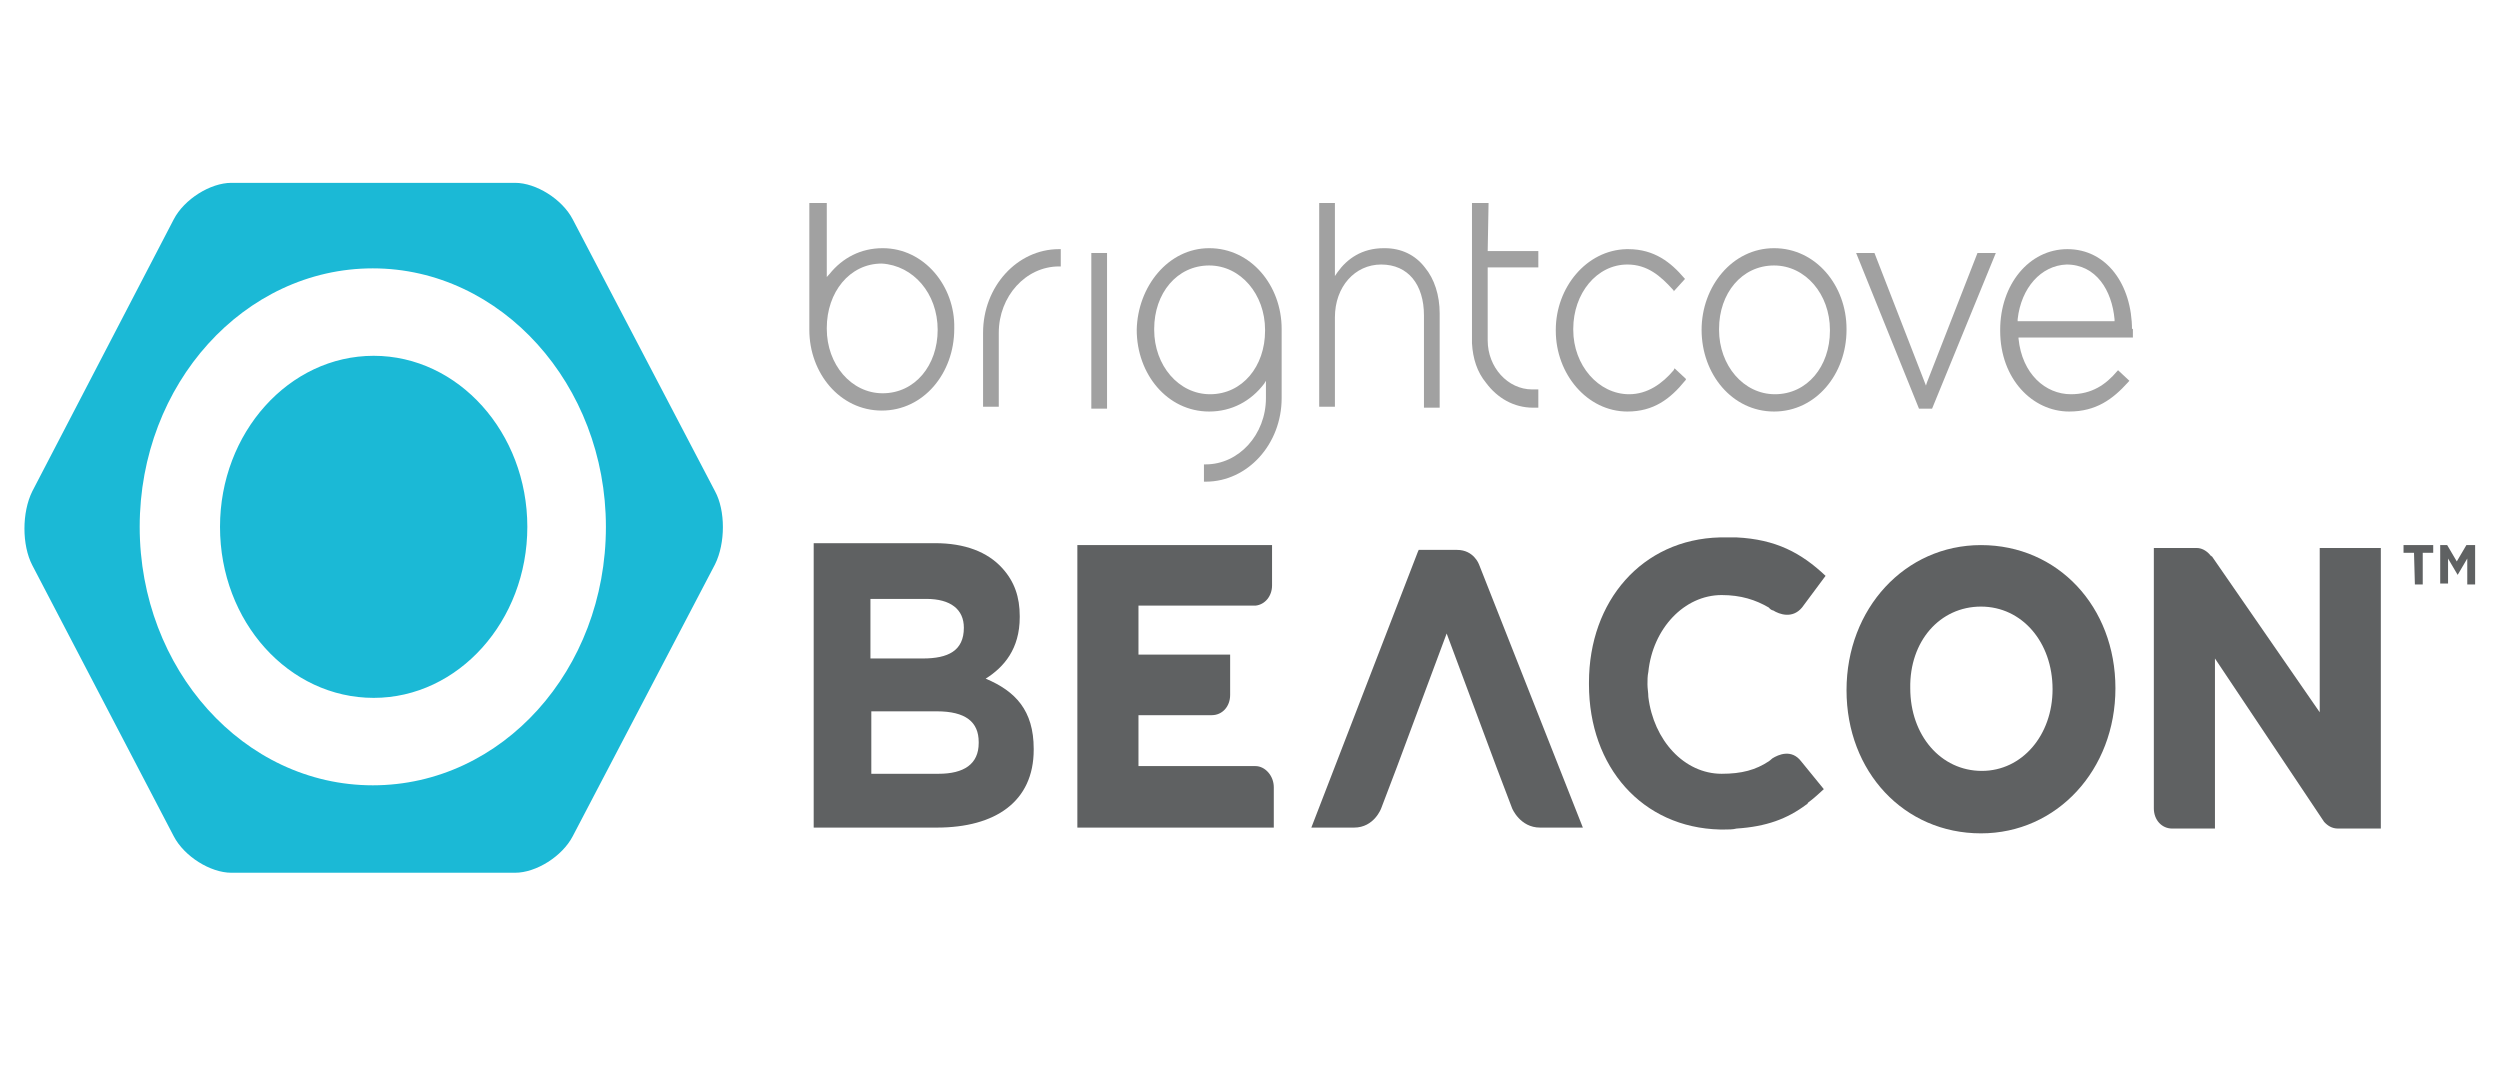
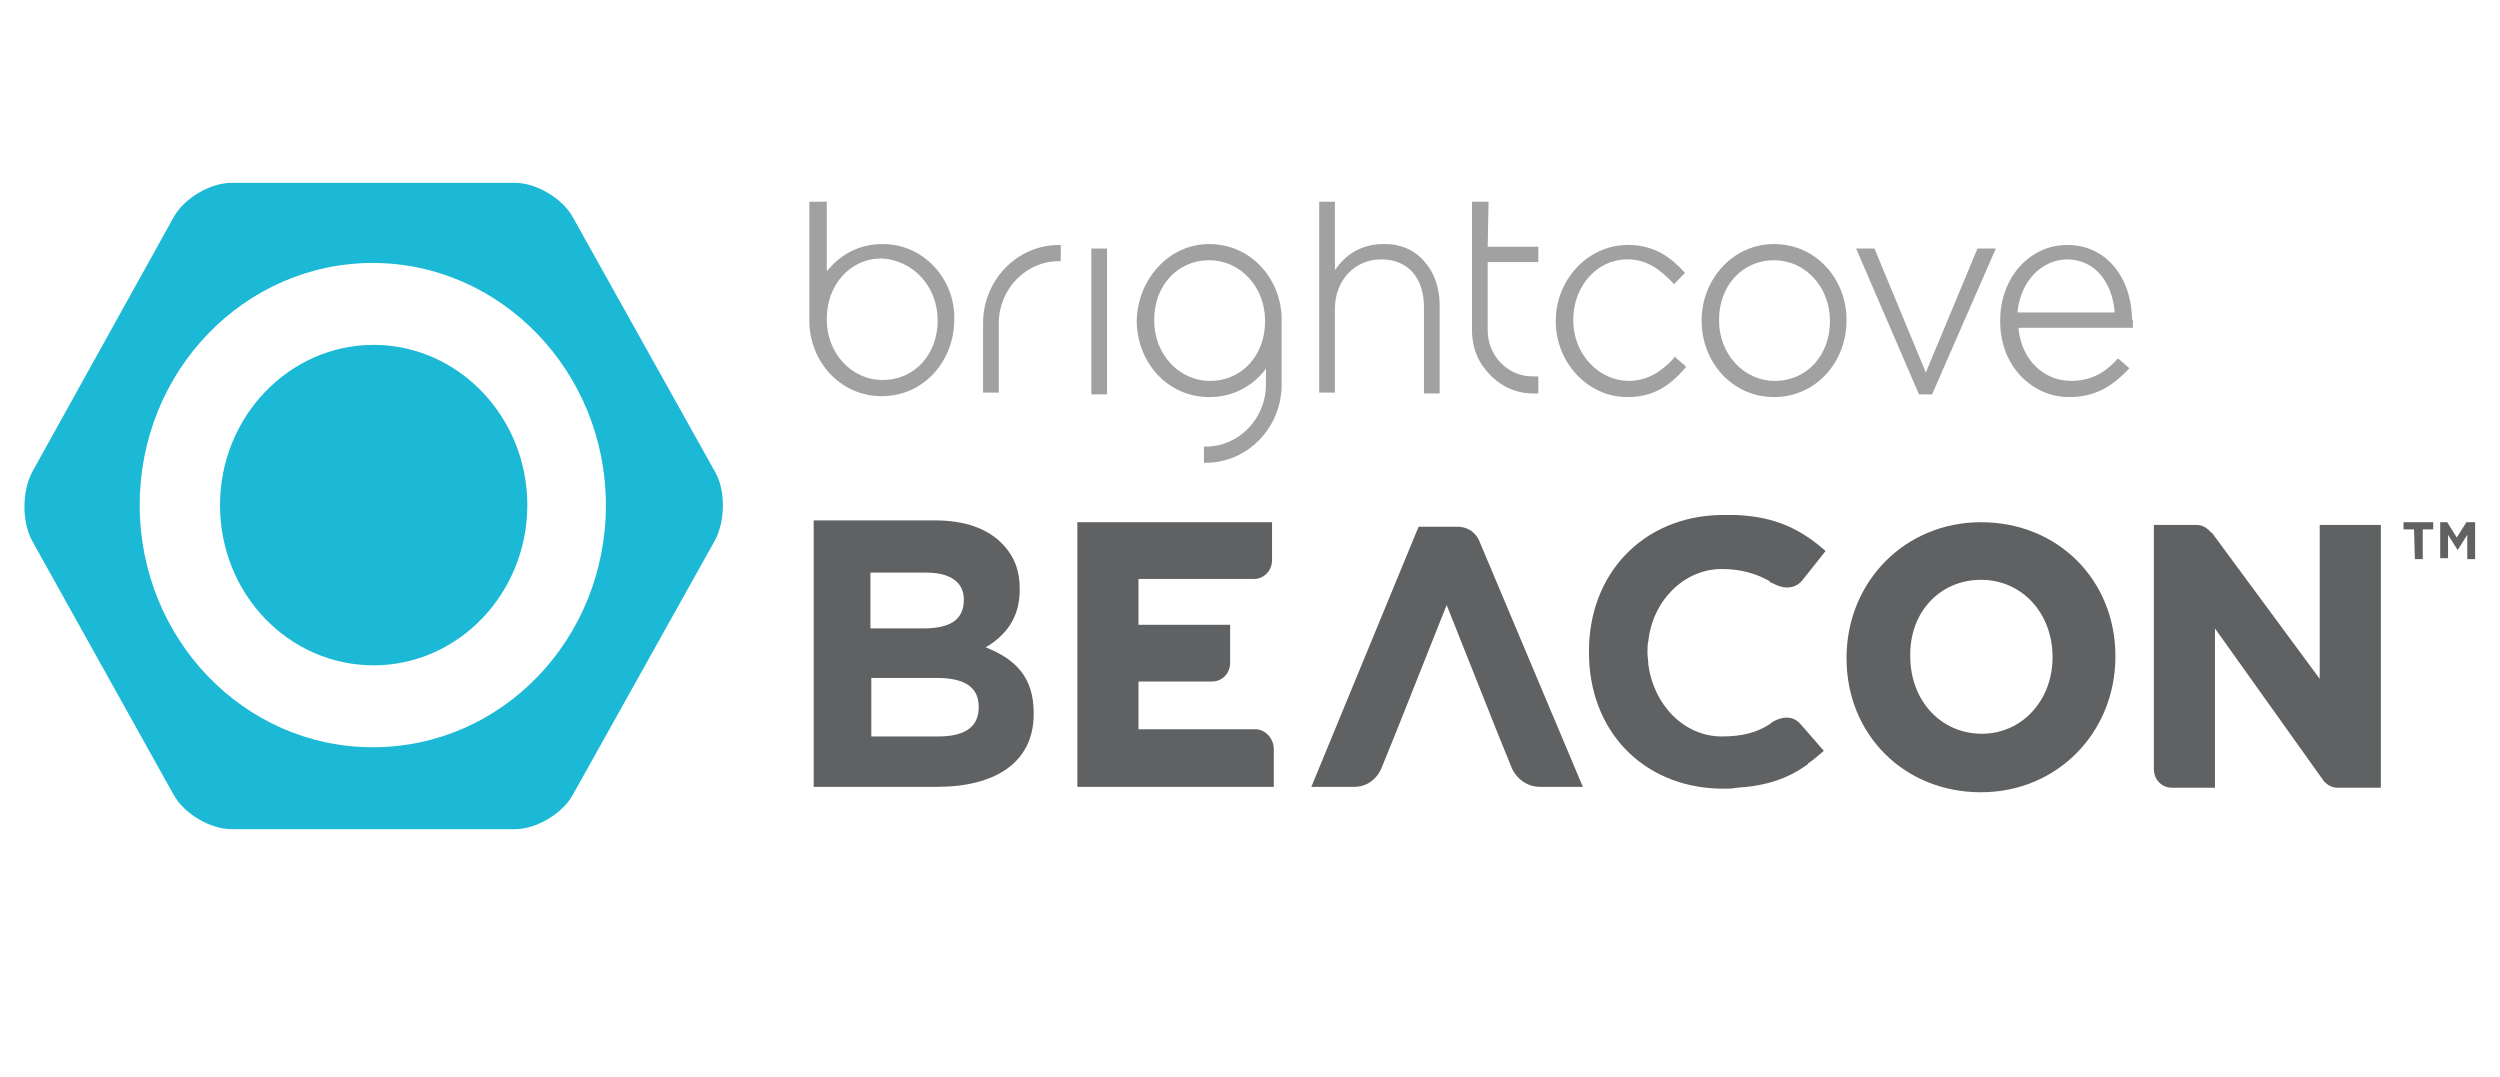
<svg xmlns="http://www.w3.org/2000/svg" version="1.1" id="Layer_1" x="0px" y="0px" viewBox="0 0 325 140" style="enable-background:new 0 0 325 140;">
  <style type="text/css">
	.st0{fill:#5F6162;}
	.st1{fill:#1BB9D6;}
	.st2{fill:#A1A1A1;}
</style>
-   <g style="" transform="matrix(1.134977, 0, 0, 1.249135, -22.01834, -18.82586)">
+   <g style="" transform="matrix(1.134977, 0, 0, 1.170224, -22.01834, -16.13499)">
    <path class="st0" d="M163.2,94.8L163.2,94.8h-13.4v-5.3h8.4c1.2,0,2.1-0.9,2.1-2.1v-4.2h-10.5v-5.1h13c0.1,0,0.3,0,0.4,0 c1.1-0.1,1.9-1,1.9-2.1v-4.2h-22.3v29.4h22.5v-4.2C165.3,95.8,164.3,94.8,163.2,94.8z" />
    <path class="st0" d="M188.8,73.8c0,0-0.6-1.5-2.5-1.5H185l0,0h-3.1l-0.1,0.2l-12.2,28.7h4.9c2.3,0,3.1-2,3.1-2l1.8-4.3l2.5-6.1 l3.2-7.8l3.2,7.8l2.5,6.1l1.8,4.3c0,0,0.9,2,3.2,2h4.9L188.8,73.8z" />
    <g>
      <path class="st0" d="M295.9,72.6h-1.2v-0.8h3.4v0.8h-1.2v3.3H296L295.9,72.6L295.9,72.6z" />
      <path class="st0" d="M298.7,71.8h1l1.1,1.7l1.1-1.7h1v4.1H302v-2.7l-1.1,1.7l0,0l-1.1-1.7v2.6h-0.9v-4H298.7z" />
    </g>
    <path class="st1" d="M79.8,69.9c0,9.8-7.9,17.8-17.6,17.8s-17.6-7.9-17.6-17.8c0-9.8,7.9-17.8,17.6-17.8S79.8,60.1,79.8,69.9z M101.3,73.8L85,102.1c-1.2,2.1-4.2,3.8-6.6,3.8H45.9c-2.4,0-5.4-1.7-6.6-3.8L23.1,73.9c-1.2-2.1-1.2-5.5,0-7.7l16.2-28.3 c1.2-2.1,4.2-3.8,6.6-3.8h32.5c2.4,0,5.4,1.7,6.6,3.8l16.3,28.3C102.5,68.2,102.5,71.6,101.3,73.8z M88.8,69.9 c0-14.8-12-26.9-26.7-26.9S35.4,55,35.4,69.9c0,14.8,11.9,26.9,26.7,26.9C76.9,96.8,88.8,84.8,88.8,69.9z" />
    <g>
      <path class="st2" d="M178,40.9L178,40.9h-0.1l0,0l0,0c-2.5,0-4.2,1.1-5.3,2.5l-0.3,0.4v-7.6h-1.8v21.2h1.8v-9.3 c0-3.2,2.3-5.5,5.3-5.5c3.1,0,4.9,2.1,4.9,5.3v9.6h1.8v-9.8c0-1.9-0.6-3.6-1.7-4.8C181.5,41.6,179.9,40.9,178,40.9z" />
      <polygon class="st2" points="245.9,41.4 240.1,54.9 240,55.2 234.1,41.4 232,41.4 239.2,57.6 240.7,57.6 248,41.4 &#09;&#09;" />
      <path class="st2" d="M211.1,53.6c-1.3,1.4-3,2.5-5.1,2.5c-3.5,0-6.4-3-6.4-6.7v-0.1c0-3.7,2.7-6.7,6.2-6.7c2.3,0,3.8,1.2,5.2,2.6 l0.1,0.1v0.1l1.3-1.3l-0.1-0.1c-1.5-1.6-3.4-3-6.4-3h-0.2l0,0c-4.6,0.1-8.1,4-8.1,8.4v0.1c0,4.5,3.6,8.4,8.2,8.4l0,0l0,0 c3,0,4.9-1.3,6.6-3.2l0.1-0.1v-0.1l-1.3-1.1L211.1,53.6L211.1,53.6L211.1,53.6z" />
      <path class="st2" d="M214.3,49.4L214.3,49.4c0,4.6,3.5,8.5,8.3,8.5s8.3-3.9,8.3-8.5v-0.1c0-4.5-3.5-8.4-8.3-8.4 S214.3,44.9,214.3,49.4z M222.6,42.7c3.6,0,6.4,3,6.4,6.7v0.1c0,3.7-2.6,6.6-6.3,6.6c-3.6,0-6.4-3-6.4-6.7v-0.1 C216.3,45.6,218.9,42.7,222.6,42.7z" />
      <path class="st2" d="M189.9,36.2H188v14.5l0,0v0.1c0.1,1.6,0.6,3,1.6,4.1c1.3,1.6,3.2,2.6,5.4,2.6h0.6v-1.9h-0.5l0,0h-0.2 c-2.8,0-5.1-2.3-5.1-5.1v-7.6h5.8v-1.7h-5.8L189.9,36.2L189.9,36.2z" />
      <path class="st2" d="M132,57.4h1.8v-7.7c0-3.8,3.1-6.9,6.9-6.9h0.2V41h-0.2c-4.8,0-8.7,3.9-8.7,8.7V57.4z" />
      <rect x="144.4" y="41.4" class="st2" width="1.8" height="16.2" />
      <path class="st2" d="M120.5,40.9c-2.5,0-4.6,1-6.1,2.7l-0.3,0.3v-7.7h-2v13.2c0,4.5,3.5,8.4,8.3,8.4s8.3-3.9,8.3-8.5v-0.1 C128.8,44.9,125.3,40.9,120.5,40.9z M126.8,49.4c0,3.7-2.6,6.6-6.3,6.6c-3.6,0-6.4-3-6.4-6.7v-0.1c0-3.7,2.6-6.7,6.3-6.7 C124,42.7,126.8,45.6,126.8,49.4L126.8,49.4z" />
      <path class="st2" d="M149.6,49.4L149.6,49.4c0,4.6,3.5,8.5,8.3,8.5c2.6,0,4.8-1.1,6.3-2.9l0.2-0.3v1.8c0,3.8-3.1,6.9-6.9,6.9h-0.2 v1.8h0.2c4.8,0,8.7-3.9,8.7-8.7v-7.2c0-4.5-3.5-8.4-8.3-8.4C153.2,40.9,149.7,44.9,149.6,49.4z M157.9,42.7c3.6,0,6.4,3,6.4,6.7 v0.1c0,3.7-2.6,6.6-6.3,6.6c-3.6,0-6.4-3-6.4-6.7v-0.1C151.6,45.6,154.2,42.7,157.9,42.7z" />
      <path class="st2" d="M263.6,49.4c0-4.7-2.9-8.4-7.4-8.4c-4.4,0-7.7,3.7-7.7,8.4v0.1c0,5,3.7,8.4,7.9,8.4l0,0l0,0 c3.1,0,5-1.3,6.7-3l0.1-0.1l0.1-0.1l-1.3-1.1l-0.1,0.1c-1.3,1.4-2.9,2.4-5.3,2.4c-2.9,0-5.6-2.1-6-5.8v-0.1h13.1V50 c0-0.2,0-0.3,0-0.4v-0.3H263.6z M250.5,48.5v-0.2c0.4-3.3,2.7-5.6,5.6-5.7l0,0l0,0l0,0c3.4,0,5.2,2.7,5.5,5.7v0.2H250.5z" />
    </g>
    <path class="st0" d="M225.7,94.3L225.7,94.3c-1.1-1.3-2.6-0.7-3.3-0.3c-0.1,0.1-0.4,0.3-0.4,0.3l0,0c-1.5,0.9-3.1,1.3-5.4,1.3 c-4.3,0-7.8-3.5-8.4-8c0-0.4-0.1-0.9-0.1-1.3c0-0.4,0-0.9,0.1-1.3c0.5-4.5,4.1-8,8.4-8c2.2,0,3.9,0.5,5.4,1.3l0,0c0,0,0,0,0.1,0.1 c0.1,0.1,0.3,0.2,0.4,0.2c0.7,0.4,2.2,0.9,3.3-0.3l2.7-3.3c-2.8-2.4-5.7-3.8-10.2-4c-0.4,0-0.9,0-1.4,0l0,0l0,0c-0.2,0-0.3,0-0.5,0 c-8.9,0.2-15,6.6-15,15.1v0.1v0.1c0,8.6,6.1,14.9,15,15.1c0.2,0,0.3,0,0.5,0l0,0l0,0c0.5,0,1,0,1.4-0.1c3.4-0.2,5.8-1,8-2.5 c0.1,0,0.2-0.2,0.2-0.2c0.6-0.4,1.2-0.9,1.8-1.4L225.7,94.3z" />
    <g>
      <g>
        <g>
          <path class="st0" d="M290,72.1h-2.8h-2.1v2.1v15l-12.4-16.3V73c-0.4-0.5-1-0.9-1.7-0.9h-4.9v27.1c0,1.2,0.9,2.1,2.1,2.1h4.9 V83.6l12.5,17l0,0c0.4,0.4,0.9,0.7,1.6,0.7h1h1.8h2.1v-2.1v-25v-2.1H290z" />
        </g>
      </g>
    </g>
    <path class="st0" d="M246.3,71.8c-8.7,0-15.4,6.6-15.4,15.1s6.6,14.9,15.4,14.9c8.7,0,15.4-6.6,15.4-15.1S255.1,71.8,246.3,71.8z M246.3,78.2c4.7,0,8.2,3.7,8.2,8.6c0,4.8-3.5,8.5-8.1,8.5c-4.7,0-8.2-3.7-8.2-8.6C238.1,81.8,241.6,78.2,246.3,78.2z" />
    <g>
      <path class="st0" d="M112.8,71.6h13.7c3.4,0,6,0.9,7.7,2.6c1.4,1.4,2,3,2,5v0.1c0,3.3-1.8,5.2-3.9,6.4c3.4,1.3,5.5,3.3,5.5,7.3 v0.1c0,5.4-4.4,8.1-11.1,8.1h-14.1V71.6H112.8z M129.8,80.4c0-1.9-1.5-3-4.3-3h-6.4v6.2h6C128,83.6,129.8,82.8,129.8,80.4 L129.8,80.4z M126.7,89.1h-7.5v6.5h7.7c2.9,0,4.6-1,4.6-3.2v-0.1C131.5,90.2,130,89.1,126.7,89.1z" />
    </g>
  </g>
</svg>
